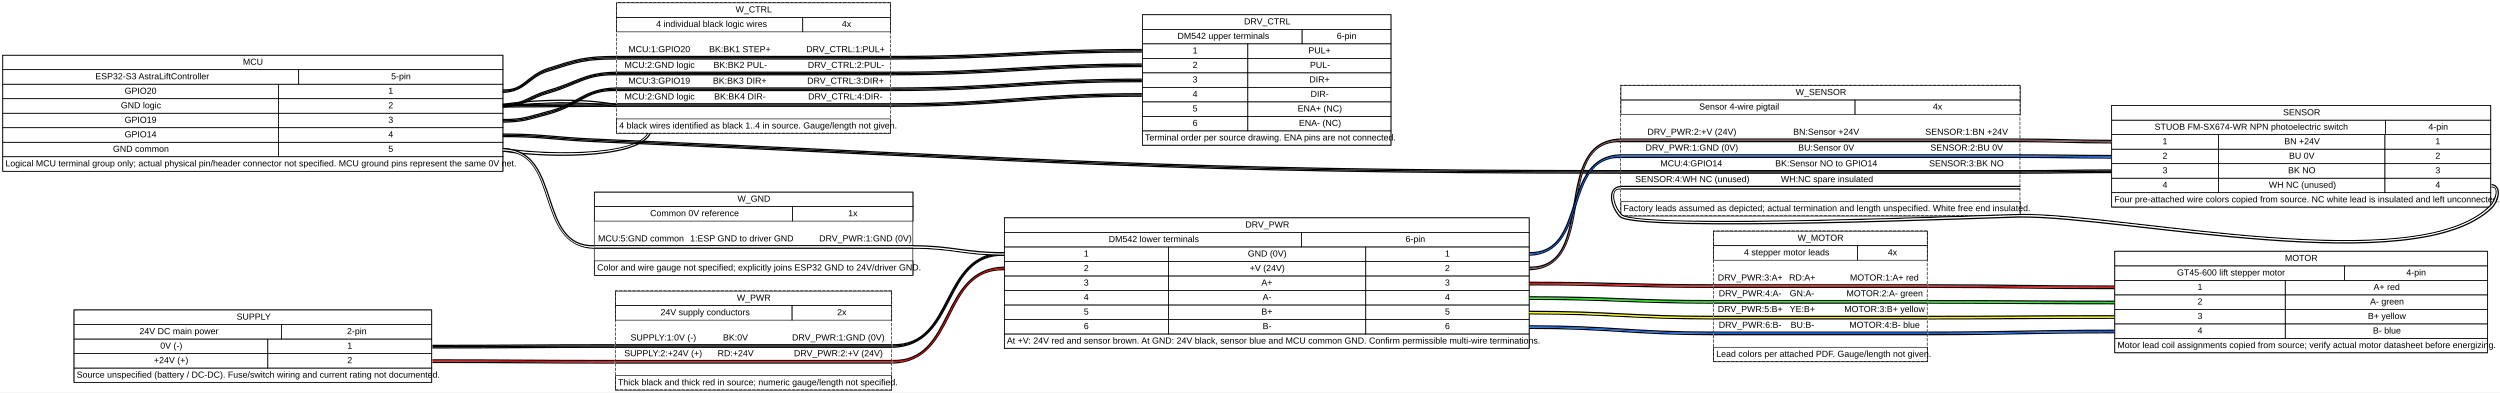
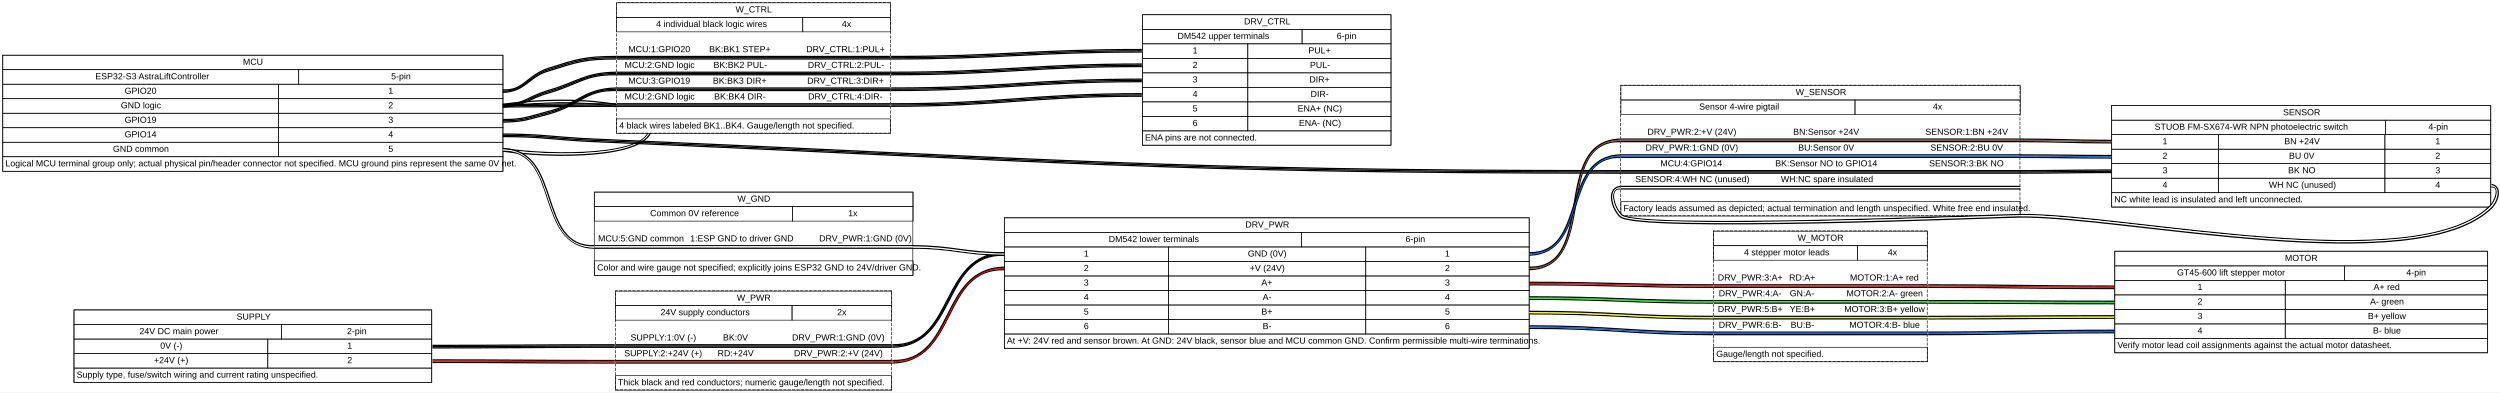
<svg xmlns="http://www.w3.org/2000/svg" width="3963pt" height="622pt" viewBox="0.00 0.00 3962.95 622.00">
  <g id="graph0" class="graph" transform="scale(1 1) rotate(0) translate(4 618)">
    <polygon fill="#ffffff" stroke="transparent" points="-4,4 -4,-618 3958.95,-618 3958.95,4 -4,4" />
    <g id="node1" class="node">
      <polygon fill="#ffffff" stroke="black" points="793,-530.5 0,-530.5 0,-346.5 793,-346.5 793,-530.5" />
      <polygon fill="none" stroke="black" points="0.5,-507.5 0.5,-530.5 793.5,-530.5 793.5,-507.5 0.5,-507.5" />
      <text text-anchor="start" x="381" y="-515.3" font-family="arial" font-size="14.00">MCU</text>
      <polygon fill="none" stroke="black" points="0.5,-484.5 0.5,-507.5 469.5,-507.5 469.5,-484.5 0.5,-484.5" />
      <text text-anchor="start" x="147" y="-492.3" font-family="arial" font-size="14.00">ESP32-S3 AstraLiftController</text>
      <polygon fill="none" stroke="black" points="469.5,-484.5 469.5,-507.5 793.5,-507.5 793.5,-484.5 469.5,-484.5" />
      <text text-anchor="start" x="616" y="-492.3" font-family="arial" font-size="14.00">5-pin</text>
      <polygon fill="none" stroke="black" points="0.5,-461.5 0.5,-484.5 437.5,-484.5 437.5,-461.5 0.5,-461.5" />
      <text text-anchor="start" x="193.5" y="-469.3" font-family="arial" font-size="14.00">GPIO20</text>
      <polygon fill="none" stroke="black" points="437.5,-461.5 437.5,-484.5 793.5,-484.5 793.5,-461.5 437.5,-461.5" />
      <text text-anchor="start" x="611.5" y="-469.3" font-family="arial" font-size="14.00">1</text>
      <polygon fill="none" stroke="black" points="0.5,-438.5 0.5,-461.5 437.5,-461.5 437.5,-438.5 0.5,-438.5" />
      <text text-anchor="start" x="187.5" y="-446.3" font-family="arial" font-size="14.00">GND logic</text>
      <polygon fill="none" stroke="black" points="437.5,-438.5 437.5,-461.5 793.5,-461.5 793.5,-438.5 437.5,-438.5" />
      <text text-anchor="start" x="611.5" y="-446.3" font-family="arial" font-size="14.00">2</text>
      <polygon fill="none" stroke="black" points="0.5,-415.5 0.5,-438.5 437.5,-438.5 437.5,-415.5 0.5,-415.5" />
      <text text-anchor="start" x="193.5" y="-423.3" font-family="arial" font-size="14.00">GPIO19</text>
      <polygon fill="none" stroke="black" points="437.5,-415.5 437.5,-438.5 793.5,-438.5 793.5,-415.5 437.5,-415.5" />
      <text text-anchor="start" x="611.5" y="-423.3" font-family="arial" font-size="14.00">3</text>
      <polygon fill="none" stroke="black" points="0.5,-392.5 0.5,-415.5 437.5,-415.5 437.5,-392.5 0.5,-392.5" />
      <text text-anchor="start" x="193.5" y="-400.3" font-family="arial" font-size="14.00">GPIO14</text>
      <polygon fill="none" stroke="black" points="437.5,-392.5 437.5,-415.5 793.5,-415.5 793.5,-392.5 437.5,-392.5" />
      <text text-anchor="start" x="611.5" y="-400.3" font-family="arial" font-size="14.00">4</text>
      <polygon fill="none" stroke="black" points="0.5,-369.5 0.5,-392.5 437.5,-392.5 437.5,-369.5 0.5,-369.5" />
      <text text-anchor="start" x="175" y="-377.3" font-family="arial" font-size="14.00">GND common</text>
      <polygon fill="none" stroke="black" points="437.5,-369.5 437.5,-392.5 793.5,-392.5 793.5,-369.5 437.5,-369.5" />
      <text text-anchor="start" x="611.5" y="-377.3" font-family="arial" font-size="14.00">5</text>
      <polygon fill="none" stroke="black" points="0.5,-346.5 0.5,-369.5 793.5,-369.5 793.5,-346.5 0.5,-346.5" />
      <text text-anchor="start" x="4.5" y="-354.3" font-family="arial" font-size="14.00">Logical MCU terminal group only; actual physical pin/header connector not specified. MCU ground pins represent the same 0V net.</text>
    </g>
    <g id="edge1" class="edge">
      <path fill="none" stroke="#000000" stroke-width="2" d="M793.81,-448.52C871,-460.5 1027,-460.5 1025,-415.5 1027,-370.5 871,-370.5 793.81,-382.48" />
      <path fill="none" stroke="#ffffff" stroke-width="2" d="M793.5,-450.5C871,-462.5 1027,-462.5 1027,-415.5 1027,-368.5 871,-368.5 793.5,-380.5" />
      <path fill="none" stroke="#000000" stroke-width="2" d="M793.19,-452.48C871,-464.5 1027,-464.5 1029,-415.5 1027,-366.5 871,-366.5 793.19,-378.52" />
      <text text-anchor="middle" x="1029" y="-434.8" font-family="arial" font-size="14.00"> </text>
    </g>
    <g id="node7" class="node">
      <polygon fill="#ffffff" stroke="black" stroke-dasharray="5,2" points="1407.5,-614 973.5,-614 973.5,-407 1407.5,-407 1407.5,-614" />
      <polygon fill="none" stroke="black" points="973.5,-590.5 973.5,-613.5 1407.5,-613.5 1407.5,-590.5 973.5,-590.5" />
      <text text-anchor="start" x="1162" y="-598.3" font-family="arial" font-size="14.00">W_CTRL</text>
      <polygon fill="none" stroke="black" points="973.5,-567.5 973.5,-590.5 1268.5,-590.5 1268.5,-567.5 973.5,-567.5" />
      <text text-anchor="start" x="1036" y="-575.3" font-family="arial" font-size="14.00">4 individual black logic wires</text>
      <polygon fill="none" stroke="black" points="1268.5,-567.5 1268.5,-590.5 1407.5,-590.5 1407.5,-567.5 1268.5,-567.5" />
      <text text-anchor="start" x="1330.5" y="-575.3" font-family="arial" font-size="14.00">4x</text>
      <text text-anchor="start" x="1038.5" y="-554.3" font-family="arial" font-size="14.00"> </text>
      <text text-anchor="start" x="992" y="-535.3" font-family="arial" font-size="14.00">MCU:1:GPIO20</text>
      <text text-anchor="start" x="1120" y="-535.3" font-family="arial" font-size="14.00">     BK:BK1 STEP+    </text>
      <text text-anchor="start" x="1274" y="-535.3" font-family="arial" font-size="14.00">DRV_CTRL:1:PUL+</text>
      <polygon fill="#000000" stroke="transparent" points="973.5,-527.5 973.5,-529.5 1407.5,-529.5 1407.5,-527.5 973.5,-527.5" />
      <polygon fill="#000000" stroke="transparent" points="973.5,-525.5 973.5,-527.5 1407.5,-527.5 1407.5,-525.5 973.5,-525.5" />
      <polygon fill="#000000" stroke="transparent" points="973.5,-523.5 973.5,-525.5 1407.5,-525.5 1407.5,-523.5 973.5,-523.5" />
      <text text-anchor="start" x="986" y="-510.3" font-family="arial" font-size="14.00">MCU:2:GND logic</text>
      <text text-anchor="start" x="1127" y="-510.3" font-family="arial" font-size="14.00">     BK:BK2 PUL-    </text>
      <text text-anchor="start" x="1276.5" y="-510.3" font-family="arial" font-size="14.00">DRV_CTRL:2:PUL-</text>
      <polygon fill="#000000" stroke="transparent" points="973.5,-502.5 973.5,-504.5 1407.5,-504.5 1407.5,-502.5 973.5,-502.5" />
      <polygon fill="#000000" stroke="transparent" points="973.5,-500.5 973.5,-502.5 1407.5,-502.5 1407.5,-500.5 973.5,-500.5" />
      <polygon fill="#000000" stroke="transparent" points="973.5,-498.5 973.5,-500.5 1407.5,-500.5 1407.5,-498.5 973.5,-498.5" />
      <text text-anchor="start" x="992" y="-485.3" font-family="arial" font-size="14.00">MCU:3:GPIO19</text>
      <text text-anchor="start" x="1126" y="-485.3" font-family="arial" font-size="14.00">     BK:BK3 DIR+    </text>
      <text text-anchor="start" x="1275.5" y="-485.3" font-family="arial" font-size="14.00">DRV_CTRL:3:DIR+</text>
      <polygon fill="#000000" stroke="transparent" points="973.5,-477.5 973.5,-479.5 1407.5,-479.5 1407.5,-477.5 973.5,-477.5" />
      <polygon fill="#000000" stroke="transparent" points="973.5,-475.5 973.5,-477.5 1407.5,-477.5 1407.5,-475.5 973.5,-475.5" />
      <polygon fill="#000000" stroke="transparent" points="973.5,-473.5 973.5,-475.5 1407.5,-475.5 1407.5,-473.5 973.5,-473.5" />
      <text text-anchor="start" x="986" y="-460.3" font-family="arial" font-size="14.00">MCU:2:GND logic</text>
      <text text-anchor="start" x="1128" y="-460.3" font-family="arial" font-size="14.00">     BK:BK4 DIR-    </text>
      <text text-anchor="start" x="1277" y="-460.3" font-family="arial" font-size="14.00">DRV_CTRL:4:DIR-</text>
      <polygon fill="#000000" stroke="transparent" points="973.5,-452.5 973.5,-454.5 1407.5,-454.5 1407.5,-452.5 973.5,-452.5" />
      <polygon fill="#000000" stroke="transparent" points="973.5,-450.5 973.5,-452.5 1407.5,-452.5 1407.5,-450.5 973.5,-450.5" />
      <polygon fill="#000000" stroke="transparent" points="973.5,-448.5 973.5,-450.5 1407.5,-450.5 1407.5,-448.5 973.5,-448.5" />
      <text text-anchor="start" x="1038.5" y="-435.3" font-family="arial" font-size="14.00"> </text>
      <polygon fill="none" stroke="black" points="973.5,-406.5 973.5,-429.5 1407.5,-429.5 1407.5,-406.5 973.5,-406.5" />
-       <text text-anchor="start" x="977.5" y="-414.3" font-family="arial" font-size="14.00">4 black wires identified as black 1..4 in source. Gauge/length not given.</text>
+       <text text-anchor="start" x="977.5" y="-414.3" font-family="arial" font-size="14.00">4 black wires labeled BK1..BK4. Gauge/length not specified.</text>
    </g>
    <g id="edge2" class="edge">
      <path fill="none" stroke="#000000" stroke-width="2" d="M793,-471.5C830.37,-473.25 833.26,-496.52 865.61,-505.59 911.87,-520.32 924.62,-524.6 972.5,-524.5" />
      <path fill="none" stroke="#000000" stroke-width="2" d="M793,-473.5C828.39,-473.5 831.28,-496.77 865,-507.5 911.23,-522.21 923.98,-526.5 972.5,-526.5" />
      <path fill="none" stroke="#000000" stroke-width="2" d="M793,-475.5C826.4,-473.75 829.29,-497.02 864.39,-509.41 910.6,-524.11 923.34,-528.4 972.5,-528.5" />
    </g>
    <g id="edge4" class="edge">
      <path fill="none" stroke="#000000" stroke-width="2" d="M793,-448.5C828.25,-449.6 834.63,-462.36 865.55,-470.58 914.21,-485.05 924.67,-500.37 972.5,-499.5" />
      <path fill="none" stroke="#000000" stroke-width="2" d="M793,-450.5C826.46,-450.5 832.84,-463.25 865,-472.5 912.56,-486.18 923.01,-501.5 972.5,-501.5" />
      <path fill="none" stroke="#000000" stroke-width="2" d="M793,-452.5C824.67,-451.4 831.05,-464.15 864.45,-474.42 910.91,-487.3 921.36,-502.63 972.5,-503.5" />
    </g>
    <g id="edge6" class="edge">
      <path fill="none" stroke="#000000" stroke-width="2" d="M793,-424.5C826.95,-424.76 835.11,-429.44 866.51,-437.56 916.39,-451.54 924.29,-475.88 972.5,-474.5" />
      <path fill="none" stroke="#000000" stroke-width="2" d="M793,-426.5C825.95,-426.5 834.11,-431.18 866,-439.5 914.48,-452.15 922.39,-476.5 972.5,-476.5" />
      <path fill="none" stroke="#000000" stroke-width="2" d="M793,-428.5C824.96,-428.24 833.12,-432.91 865.49,-441.44 912.58,-452.77 920.49,-477.12 972.5,-478.5" />
    </g>
    <g id="edge8" class="edge">
      <path fill="none" stroke="#000000" stroke-width="2" d="M793,-448.5C872.88,-448.5 892.82,-449.5 972.5,-449.5" />
      <path fill="none" stroke="#000000" stroke-width="2" d="M793,-450.5C872.78,-450.5 892.72,-451.5 972.5,-451.5" />
      <path fill="none" stroke="#000000" stroke-width="2" d="M793,-452.5C872.68,-452.5 892.62,-453.5 972.5,-453.5" />
    </g>
    <g id="node10" class="node">
      <polygon fill="#ffffff" stroke="black" stroke-dasharray="5,2" points="3198,-483 2565,-483 2565,-276 3198,-276 3198,-483" />
      <polygon fill="none" stroke="black" points="2565.5,-459.5 2565.5,-482.5 3198.5,-482.5 3198.5,-459.5 2565.5,-459.5" />
      <text text-anchor="start" x="2842.5" y="-467.3" font-family="arial" font-size="14.00">W_SENSOR</text>
      <polygon fill="none" stroke="black" points="2565.5,-436.5 2565.5,-459.5 2936.5,-459.5 2936.5,-436.5 2565.5,-436.5" />
      <text text-anchor="start" x="2689.5" y="-444.3" font-family="arial" font-size="14.00">Sensor 4-wire pigtail</text>
      <polygon fill="none" stroke="black" points="2936.5,-436.5 2936.5,-459.5 3198.5,-459.5 3198.5,-436.5 2936.5,-436.5" />
      <text text-anchor="start" x="3060" y="-444.3" font-family="arial" font-size="14.00">4x</text>
      <text text-anchor="start" x="2674.5" y="-423.3" font-family="arial" font-size="14.00"> </text>
      <text text-anchor="start" x="2607.5" y="-404.3" font-family="arial" font-size="14.00">DRV_PWR:2:+V (24V)</text>
      <text text-anchor="start" x="2838.5" y="-404.3" font-family="arial" font-size="14.00">     BN:Sensor +24V    </text>
      <text text-anchor="start" x="3048" y="-404.3" font-family="arial" font-size="14.00">SENSOR:1:BN +24V</text>
      <polygon fill="#000000" stroke="transparent" points="2565.5,-396.5 2565.5,-398.5 3198.5,-398.5 3198.5,-396.5 2565.5,-396.5" />
      <polygon fill="#895956" stroke="transparent" points="2565.5,-394.5 2565.5,-396.5 3198.5,-396.5 3198.5,-394.5 2565.5,-394.5" />
      <polygon fill="#000000" stroke="transparent" points="2565.5,-392.5 2565.5,-394.5 3198.5,-394.5 3198.5,-392.5 2565.5,-392.5" />
      <text text-anchor="start" x="2604.5" y="-379.3" font-family="arial" font-size="14.00">DRV_PWR:1:GND (0V)</text>
      <text text-anchor="start" x="2846.5" y="-379.3" font-family="arial" font-size="14.00">     BU:Sensor 0V    </text>
      <text text-anchor="start" x="3056" y="-379.3" font-family="arial" font-size="14.00">SENSOR:2:BU 0V</text>
      <polygon fill="#000000" stroke="transparent" points="2565.5,-371.5 2565.5,-373.5 3198.5,-373.5 3198.5,-371.5 2565.5,-371.5" />
      <polygon fill="#0066ff" stroke="transparent" points="2565.5,-369.5 2565.5,-371.5 3198.5,-371.5 3198.5,-369.5 2565.5,-369.5" />
      <polygon fill="#000000" stroke="transparent" points="2565.5,-367.5 2565.5,-369.5 3198.5,-369.5 3198.5,-367.5 2565.5,-367.5" />
      <text text-anchor="start" x="2628" y="-354.3" font-family="arial" font-size="14.00">MCU:4:GPIO14</text>
      <text text-anchor="start" x="2810" y="-354.3" font-family="arial" font-size="14.00">     BK:Sensor NO to GPIO14    </text>
      <text text-anchor="start" x="3054" y="-354.3" font-family="arial" font-size="14.00">SENSOR:3:BK NO</text>
      <polygon fill="#000000" stroke="transparent" points="2565.5,-346.5 2565.5,-348.5 3198.5,-348.5 3198.5,-346.5 2565.5,-346.5" />
      <polygon fill="#000000" stroke="transparent" points="2565.5,-344.5 2565.5,-346.5 3198.5,-346.5 3198.5,-344.5 2565.5,-344.5" />
      <polygon fill="#000000" stroke="transparent" points="2565.5,-342.5 2565.5,-344.5 3198.5,-344.5 3198.5,-342.5 2565.5,-342.5" />
      <text text-anchor="start" x="2588" y="-329.3" font-family="arial" font-size="14.00">SENSOR:4:WH NC (unused)</text>
      <text text-anchor="start" x="2819" y="-329.3" font-family="arial" font-size="14.00">     WH:NC spare insulated    </text>
      <polygon fill="#000000" stroke="transparent" points="2565.5,-321.5 2565.5,-323.5 3198.5,-323.5 3198.5,-321.5 2565.5,-321.5" />
      <polygon fill="#ffffff" stroke="transparent" points="2565.5,-319.5 2565.5,-321.5 3198.5,-321.5 3198.5,-319.5 2565.5,-319.5" />
      <polygon fill="#000000" stroke="transparent" points="2565.5,-317.5 2565.5,-319.5 3198.5,-319.5 3198.5,-317.5 2565.5,-317.5" />
      <text text-anchor="start" x="2674.5" y="-304.3" font-family="arial" font-size="14.00"> </text>
      <polygon fill="none" stroke="black" points="2565.5,-275.5 2565.5,-298.5 3198.5,-298.5 3198.5,-275.5 2565.5,-275.5" />
      <text text-anchor="start" x="2569.5" y="-283.3" font-family="arial" font-size="14.00">Factory leads assumed as depicted; actual termination and length unspecified. White free end insulated.</text>
    </g>
    <g id="edge26" class="edge">
      <path fill="none" stroke="#000000" stroke-width="2" d="M793,-401.5C856.92,-401.6 872.89,-396.37 937.91,-393.5 1660.58,-362.47 1841.34,-343.51 2565,-343.5" />
      <path fill="none" stroke="#000000" stroke-width="2" d="M793,-403.5C857.54,-403.5 873.52,-398.27 938,-395.5 1660.79,-364.46 1841.55,-345.5 2565,-345.5" />
      <path fill="none" stroke="#000000" stroke-width="2" d="M793,-405.5C858.16,-405.4 874.14,-400.17 938.09,-397.5 1660.99,-366.45 1841.76,-347.49 2565,-347.5" />
    </g>
    <g id="node11" class="node">
      <polygon fill="#ffffff" stroke="black" points="1443,-313.5 938,-313.5 938,-181.5 1443,-181.5 1443,-313.5" />
      <polygon fill="none" stroke="black" points="938.5,-290.5 938.5,-313.5 1443.5,-313.5 1443.5,-290.5 938.5,-290.5" />
      <text text-anchor="start" x="1165" y="-298.3" font-family="arial" font-size="14.00">W_GND</text>
      <polygon fill="none" stroke="black" points="938.5,-267.5 938.5,-290.5 1252.5,-290.5 1252.5,-267.5 938.5,-267.5" />
      <text text-anchor="start" x="1026.5" y="-275.3" font-family="arial" font-size="14.00">Common 0V reference</text>
      <polygon fill="none" stroke="black" points="1252.5,-267.5 1252.5,-290.5 1443.5,-290.5 1443.5,-267.5 1252.5,-267.5" />
      <text text-anchor="start" x="1340.5" y="-275.3" font-family="arial" font-size="14.00">1x</text>
      <text text-anchor="start" x="1009.5" y="-254.3" font-family="arial" font-size="14.00"> </text>
      <text text-anchor="start" x="944" y="-235.3" font-family="arial" font-size="14.00">MCU:5:GND common</text>
      <text text-anchor="start" x="1090" y="-235.3" font-family="arial" font-size="14.00">     1:ESP GND to driver GND    </text>
      <text text-anchor="start" x="1294.5" y="-235.3" font-family="arial" font-size="14.00">DRV_PWR:1:GND (0V)</text>
      <polygon fill="#000000" stroke="transparent" points="938.5,-227.5 938.5,-229.5 1443.5,-229.5 1443.5,-227.5 938.5,-227.5" />
      <polygon fill="#ffffff" stroke="transparent" points="938.5,-225.5 938.5,-227.5 1443.5,-227.5 1443.5,-225.5 938.5,-225.5" />
      <polygon fill="#000000" stroke="transparent" points="938.5,-223.5 938.5,-225.5 1443.5,-225.5 1443.5,-223.5 938.5,-223.5" />
      <text text-anchor="start" x="1009.5" y="-210.3" font-family="arial" font-size="14.00"> </text>
      <polygon fill="none" stroke="black" points="938.5,-181.5 938.5,-204.5 1443.5,-204.5 1443.5,-181.5 938.5,-181.5" />
      <text text-anchor="start" x="942.5" y="-189.3" font-family="arial" font-size="14.00">Color and wire gauge not specified; explicitly joins ESP32 GND to 24V/driver GND.</text>
    </g>
    <g id="edge29" class="edge">
      <path fill="none" stroke="#000000" stroke-width="2" d="M793,-378.5C885.08,-381.04 842.06,-227.04 938,-224.5" />
      <path fill="none" stroke="#ffffff" stroke-width="2" d="M793,-380.5C887.01,-380.5 843.99,-226.5 938,-226.5" />
      <path fill="none" stroke="#000000" stroke-width="2" d="M793,-382.5C888.94,-379.96 845.92,-225.96 938,-228.5" />
    </g>
    <g id="node2" class="node">
      <polygon fill="#ffffff" stroke="black" points="2201,-595 1807,-595 1807,-388 2201,-388 2201,-595" />
      <polygon fill="none" stroke="black" points="1807,-571.5 1807,-594.5 2201,-594.5 2201,-571.5 1807,-571.5" />
      <text text-anchor="start" x="1968" y="-579.3" font-family="arial" font-size="14.00">DRV_CTRL</text>
      <polygon fill="none" stroke="black" points="1807,-548.5 1807,-571.5 2060,-571.5 2060,-548.5 1807,-548.5" />
      <text text-anchor="start" x="1862.5" y="-556.3" font-family="arial" font-size="14.00">DM542 upper terminals</text>
      <polygon fill="none" stroke="black" points="2060,-548.5 2060,-571.5 2201,-571.5 2201,-548.5 2060,-548.5" />
      <text text-anchor="start" x="2115" y="-556.3" font-family="arial" font-size="14.00">6-pin</text>
      <polygon fill="none" stroke="black" points="1807,-525.5 1807,-548.5 1974,-548.5 1974,-525.5 1807,-525.5" />
      <text text-anchor="start" x="1886.5" y="-533.3" font-family="arial" font-size="14.00">1</text>
      <polygon fill="none" stroke="black" points="1974,-525.5 1974,-548.5 2201,-548.5 2201,-525.5 1974,-525.5" />
      <text text-anchor="start" x="2070" y="-533.3" font-family="arial" font-size="14.00">PUL+</text>
      <polygon fill="none" stroke="black" points="1807,-502.5 1807,-525.5 1974,-525.5 1974,-502.5 1807,-502.5" />
      <text text-anchor="start" x="1886.5" y="-510.3" font-family="arial" font-size="14.00">2</text>
      <polygon fill="none" stroke="black" points="1974,-502.5 1974,-525.5 2201,-525.5 2201,-502.5 1974,-502.5" />
      <text text-anchor="start" x="2072.5" y="-510.3" font-family="arial" font-size="14.00">PUL-</text>
      <polygon fill="none" stroke="black" points="1807,-479.5 1807,-502.5 1974,-502.5 1974,-479.5 1807,-479.5" />
      <text text-anchor="start" x="1886.5" y="-487.3" font-family="arial" font-size="14.00">3</text>
      <polygon fill="none" stroke="black" points="1974,-479.5 1974,-502.5 2201,-502.5 2201,-479.5 1974,-479.5" />
      <text text-anchor="start" x="2071.5" y="-487.3" font-family="arial" font-size="14.00">DIR+</text>
      <polygon fill="none" stroke="black" points="1807,-456.5 1807,-479.5 1974,-479.5 1974,-456.5 1807,-456.5" />
      <text text-anchor="start" x="1886.5" y="-464.3" font-family="arial" font-size="14.00">4</text>
      <polygon fill="none" stroke="black" points="1974,-456.5 1974,-479.5 2201,-479.5 2201,-456.5 1974,-456.5" />
      <text text-anchor="start" x="2073.5" y="-464.3" font-family="arial" font-size="14.00">DIR-</text>
      <polygon fill="none" stroke="black" points="1807,-433.5 1807,-456.5 1974,-456.5 1974,-433.5 1807,-433.5" />
      <text text-anchor="start" x="1886.5" y="-441.3" font-family="arial" font-size="14.00">5</text>
      <polygon fill="none" stroke="black" points="1974,-433.5 1974,-456.5 2201,-456.5 2201,-433.5 1974,-433.5" />
      <text text-anchor="start" x="2053" y="-441.3" font-family="arial" font-size="14.00">ENA+ (NC)</text>
      <polygon fill="none" stroke="black" points="1807,-410.5 1807,-433.5 1974,-433.5 1974,-410.5 1807,-410.5" />
      <text text-anchor="start" x="1886.5" y="-418.3" font-family="arial" font-size="14.00">6</text>
      <polygon fill="none" stroke="black" points="1974,-410.5 1974,-433.5 2201,-433.5 2201,-410.5 1974,-410.5" />
      <text text-anchor="start" x="2055" y="-418.3" font-family="arial" font-size="14.00">ENA- (NC)</text>
      <polygon fill="none" stroke="black" points="1807,-387.5 1807,-410.5 2201,-410.5 2201,-387.5 1807,-387.5" />
-       <text text-anchor="start" x="1811" y="-395.3" font-family="arial" font-size="14.00">Terminal order per source drawing. ENA pins are not connected.</text>
+       <text text-anchor="start" x="1811" y="-395.3" font-family="arial" font-size="14.00">ENA pins are not connected.</text>
    </g>
    <g id="node3" class="node">
      <polygon fill="#ffffff" stroke="black" points="2420,-273 1588,-273 1588,-66 2420,-66 2420,-273" />
      <polygon fill="none" stroke="black" points="1588,-249.5 1588,-272.5 2420,-272.5 2420,-249.5 1588,-249.5" />
      <text text-anchor="start" x="1970" y="-257.3" font-family="arial" font-size="14.00">DRV_PWR</text>
      <polygon fill="none" stroke="black" points="1588,-226.5 1588,-249.5 2059,-249.5 2059,-226.5 1588,-226.5" />
      <text text-anchor="start" x="1753.5" y="-234.3" font-family="arial" font-size="14.00">DM542 lower terminals</text>
      <polygon fill="none" stroke="black" points="2059,-226.5 2059,-249.5 2420,-249.5 2420,-226.5 2059,-226.5" />
      <text text-anchor="start" x="2224" y="-234.3" font-family="arial" font-size="14.00">6-pin</text>
      <polygon fill="none" stroke="black" points="1588,-203.5 1588,-226.5 1848,-226.5 1848,-203.5 1588,-203.5" />
      <text text-anchor="start" x="1714" y="-211.3" font-family="arial" font-size="14.00">1</text>
      <polygon fill="none" stroke="black" points="1848,-203.5 1848,-226.5 2161,-226.5 2161,-203.5 1848,-203.5" />
      <text text-anchor="start" x="1974" y="-211.3" font-family="arial" font-size="14.00">GND (0V)</text>
      <polygon fill="none" stroke="black" points="2161,-203.5 2161,-226.5 2420,-226.5 2420,-203.5 2161,-203.5" />
      <text text-anchor="start" x="2286.5" y="-211.3" font-family="arial" font-size="14.00">1</text>
      <polygon fill="none" stroke="black" points="1588,-180.5 1588,-203.5 1848,-203.5 1848,-180.5 1588,-180.5" />
      <text text-anchor="start" x="1714" y="-188.3" font-family="arial" font-size="14.00">2</text>
      <polygon fill="none" stroke="black" points="1848,-180.5 1848,-203.5 2161,-203.5 2161,-180.5 1848,-180.5" />
      <text text-anchor="start" x="1977" y="-188.3" font-family="arial" font-size="14.00">+V (24V)</text>
      <polygon fill="none" stroke="black" points="2161,-180.5 2161,-203.5 2420,-203.5 2420,-180.5 2161,-180.5" />
      <text text-anchor="start" x="2286.5" y="-188.3" font-family="arial" font-size="14.00">2</text>
      <polygon fill="none" stroke="black" points="1588,-157.5 1588,-180.5 1848,-180.5 1848,-157.5 1588,-157.5" />
      <text text-anchor="start" x="1714" y="-165.3" font-family="arial" font-size="14.00">3</text>
      <polygon fill="none" stroke="black" points="1848,-157.5 1848,-180.5 2161,-180.5 2161,-157.5 1848,-157.5" />
      <text text-anchor="start" x="1995.5" y="-165.3" font-family="arial" font-size="14.00">A+</text>
      <polygon fill="none" stroke="black" points="2161,-157.5 2161,-180.5 2420,-180.5 2420,-157.5 2161,-157.5" />
      <text text-anchor="start" x="2286.5" y="-165.3" font-family="arial" font-size="14.00">3</text>
      <polygon fill="none" stroke="black" points="1588,-134.5 1588,-157.5 1848,-157.5 1848,-134.5 1588,-134.5" />
      <text text-anchor="start" x="1714" y="-142.3" font-family="arial" font-size="14.00">4</text>
      <polygon fill="none" stroke="black" points="1848,-134.5 1848,-157.5 2161,-157.5 2161,-134.5 1848,-134.5" />
      <text text-anchor="start" x="1997.5" y="-142.3" font-family="arial" font-size="14.00">A-</text>
      <polygon fill="none" stroke="black" points="2161,-134.5 2161,-157.5 2420,-157.5 2420,-134.5 2161,-134.5" />
      <text text-anchor="start" x="2286.5" y="-142.3" font-family="arial" font-size="14.00">4</text>
      <polygon fill="none" stroke="black" points="1588,-111.5 1588,-134.5 1848,-134.5 1848,-111.5 1588,-111.5" />
      <text text-anchor="start" x="1714" y="-119.3" font-family="arial" font-size="14.00">5</text>
      <polygon fill="none" stroke="black" points="1848,-111.5 1848,-134.5 2161,-134.5 2161,-111.5 1848,-111.5" />
      <text text-anchor="start" x="1995.5" y="-119.3" font-family="arial" font-size="14.00">B+</text>
      <polygon fill="none" stroke="black" points="2161,-111.5 2161,-134.5 2420,-134.5 2420,-111.5 2161,-111.5" />
      <text text-anchor="start" x="2286.5" y="-119.3" font-family="arial" font-size="14.00">5</text>
      <polygon fill="none" stroke="black" points="1588,-88.5 1588,-111.5 1848,-111.5 1848,-88.5 1588,-88.5" />
      <text text-anchor="start" x="1714" y="-96.3" font-family="arial" font-size="14.00">6</text>
      <polygon fill="none" stroke="black" points="1848,-88.5 1848,-111.5 2161,-111.5 2161,-88.5 1848,-88.5" />
      <text text-anchor="start" x="1997.5" y="-96.3" font-family="arial" font-size="14.00">B-</text>
      <polygon fill="none" stroke="black" points="2161,-88.5 2161,-111.5 2420,-111.5 2420,-88.5 2161,-88.5" />
      <text text-anchor="start" x="2286.5" y="-96.3" font-family="arial" font-size="14.00">6</text>
      <polygon fill="none" stroke="black" points="1588,-65.5 1588,-88.5 2420,-88.5 2420,-65.5 1588,-65.5" />
      <text text-anchor="start" x="1592" y="-73.3" font-family="arial" font-size="14.00">At +V: 24V red and sensor brown. At GND: 24V black, sensor blue and MCU common GND. Confirm permissible multi-wire terminations.</text>
    </g>
    <g id="node8" class="node">
      <polygon fill="#ffffff" stroke="black" stroke-dasharray="5,2" points="3051,-252 2712,-252 2712,-45 3051,-45 3051,-252" />
      <polygon fill="none" stroke="black" points="2712.5,-228.5 2712.5,-251.5 3051.5,-251.5 3051.5,-228.5 2712.5,-228.5" />
      <text text-anchor="start" x="2845.5" y="-236.3" font-family="arial" font-size="14.00">W_MOTOR</text>
      <polygon fill="none" stroke="black" points="2712.5,-205.5 2712.5,-228.5 2940.5,-228.5 2940.5,-205.5 2712.5,-205.5" />
      <text text-anchor="start" x="2760.5" y="-213.3" font-family="arial" font-size="14.00">4 stepper motor leads</text>
      <polygon fill="none" stroke="black" points="2940.5,-205.5 2940.5,-228.5 3051.5,-228.5 3051.5,-205.5 2940.5,-205.5" />
      <text text-anchor="start" x="2988.5" y="-213.3" font-family="arial" font-size="14.00">4x</text>
      <text text-anchor="start" x="2767" y="-192.3" font-family="arial" font-size="14.00"> </text>
      <text text-anchor="start" x="2719" y="-173.3" font-family="arial" font-size="14.00">DRV_PWR:3:A+</text>
      <text text-anchor="start" x="2832" y="-173.3" font-family="arial" font-size="14.00">     RD:A+    </text>
      <text text-anchor="start" x="2928.5" y="-173.3" font-family="arial" font-size="14.00">MOTOR:1:A+ red</text>
      <polygon fill="#000000" stroke="transparent" points="2712.5,-165.5 2712.5,-167.5 3051.5,-167.5 3051.5,-165.5 2712.5,-165.5" />
      <polygon fill="#ff0000" stroke="transparent" points="2712.5,-163.5 2712.5,-165.5 3051.5,-165.5 3051.5,-163.5 2712.5,-163.5" />
      <polygon fill="#000000" stroke="transparent" points="2712.5,-161.5 2712.5,-163.5 3051.5,-163.5 3051.5,-161.5 2712.5,-161.5" />
      <text text-anchor="start" x="2720.5" y="-148.3" font-family="arial" font-size="14.00">DRV_PWR:4:A-</text>
      <text text-anchor="start" x="2833" y="-148.3" font-family="arial" font-size="14.00">     GN:A-    </text>
      <text text-anchor="start" x="2923" y="-148.3" font-family="arial" font-size="14.00">MOTOR:2:A- green</text>
      <polygon fill="#000000" stroke="transparent" points="2712.5,-140.5 2712.5,-142.5 3051.5,-142.5 3051.5,-140.5 2712.5,-140.5" />
      <polygon fill="#00ff00" stroke="transparent" points="2712.5,-138.5 2712.5,-140.5 3051.5,-140.5 3051.5,-138.5 2712.5,-138.5" />
      <polygon fill="#000000" stroke="transparent" points="2712.5,-136.5 2712.5,-138.5 3051.5,-138.5 3051.5,-136.5 2712.5,-136.5" />
      <text text-anchor="start" x="2719" y="-123.3" font-family="arial" font-size="14.00">DRV_PWR:5:B+</text>
      <text text-anchor="start" x="2833" y="-123.3" font-family="arial" font-size="14.00">     YE:B+    </text>
      <text text-anchor="start" x="2919.5" y="-123.3" font-family="arial" font-size="14.00">MOTOR:3:B+ yellow</text>
      <polygon fill="#000000" stroke="transparent" points="2712.5,-115.5 2712.5,-117.5 3051.5,-117.5 3051.5,-115.5 2712.5,-115.5" />
      <polygon fill="#ffff00" stroke="transparent" points="2712.5,-113.5 2712.5,-115.5 3051.5,-115.5 3051.5,-113.5 2712.5,-113.5" />
      <polygon fill="#000000" stroke="transparent" points="2712.5,-111.5 2712.5,-113.5 3051.5,-113.5 3051.5,-111.5 2712.5,-111.5" />
      <text text-anchor="start" x="2720.5" y="-98.3" font-family="arial" font-size="14.00">DRV_PWR:6:B-</text>
      <text text-anchor="start" x="2834.5" y="-98.3" font-family="arial" font-size="14.00">     BU:B-    </text>
      <text text-anchor="start" x="2927.5" y="-98.3" font-family="arial" font-size="14.00">MOTOR:4:B- blue</text>
      <polygon fill="#000000" stroke="transparent" points="2712.5,-90.5 2712.5,-92.5 3051.5,-92.5 3051.5,-90.5 2712.5,-90.5" />
      <polygon fill="#0066ff" stroke="transparent" points="2712.5,-88.5 2712.5,-90.5 3051.5,-90.5 3051.5,-88.5 2712.5,-88.5" />
      <polygon fill="#000000" stroke="transparent" points="2712.5,-86.5 2712.5,-88.5 3051.5,-88.5 3051.5,-86.5 2712.5,-86.5" />
      <text text-anchor="start" x="2767" y="-73.3" font-family="arial" font-size="14.00"> </text>
      <polygon fill="none" stroke="black" points="2712.5,-44.5 2712.5,-67.5 3051.5,-67.5 3051.5,-44.5 2712.5,-44.5" />
-       <text text-anchor="start" x="2716.5" y="-52.3" font-family="arial" font-size="14.00">Lead colors per attached PDF. Gauge/length not given.</text>
+       <text text-anchor="start" x="2716.5" y="-52.3" font-family="arial" font-size="14.00">Gauge/length not specified.</text>
    </g>
    <g id="edge10" class="edge">
      <path fill="none" stroke="#000000" stroke-width="2" d="M2420,-166.5C2549.32,-166.52 2581.69,-162.52 2711.5,-162.5" />
      <path fill="none" stroke="#ff0000" stroke-width="2" d="M2420,-168.5C2549.57,-168.5 2581.93,-164.5 2711.5,-164.5" />
      <path fill="none" stroke="#000000" stroke-width="2" d="M2420,-170.5C2549.81,-170.48 2582.18,-166.48 2711.5,-166.5" />
    </g>
    <g id="edge12" class="edge">
      <path fill="none" stroke="#000000" stroke-width="2" d="M2420,-143.5C2549.22,-143.53 2581.55,-137.53 2711.5,-137.5" />
      <path fill="none" stroke="#00ff00" stroke-width="2" d="M2420,-145.5C2549.58,-145.5 2581.92,-139.5 2711.5,-139.5" />
      <path fill="none" stroke="#000000" stroke-width="2" d="M2420,-147.5C2549.95,-147.47 2582.28,-141.47 2711.5,-141.5" />
    </g>
    <g id="edge14" class="edge">
      <path fill="none" stroke="#000000" stroke-width="2" d="M2420,-120.5C2549.12,-120.56 2581.41,-112.56 2711.5,-112.5" />
      <path fill="none" stroke="#ffff00" stroke-width="2" d="M2420,-122.5C2549.6,-122.5 2581.9,-114.5 2711.5,-114.5" />
      <path fill="none" stroke="#000000" stroke-width="2" d="M2420,-124.5C2550.09,-124.44 2582.38,-116.44 2711.5,-116.5" />
    </g>
    <g id="edge16" class="edge">
      <path fill="none" stroke="#000000" stroke-width="2" d="M2420,-97.5C2549.04,-97.59 2581.28,-87.59 2711.5,-87.5" />
      <path fill="none" stroke="#0066ff" stroke-width="2" d="M2420,-99.5C2549.63,-99.5 2581.87,-89.5 2711.5,-89.5" />
      <path fill="none" stroke="#000000" stroke-width="2" d="M2420,-101.5C2550.22,-101.41 2582.46,-91.41 2711.5,-91.5" />
    </g>
    <g id="edge22" class="edge">
      <path fill="none" stroke="#000000" stroke-width="2" d="M2420,-190.5C2532.75,-193.21 2456,-396.21 2565,-393.5" />
      <path fill="none" stroke="#895956" stroke-width="2" d="M2420,-192.5C2530.87,-192.5 2454.13,-395.5 2565,-395.5" />
      <path fill="none" stroke="#000000" stroke-width="2" d="M2420,-194.5C2529,-191.79 2452.25,-394.79 2565,-397.5" />
    </g>
    <g id="edge24" class="edge">
      <path fill="none" stroke="#000000" stroke-width="2" d="M2420,-213.5C2516.26,-216.04 2472.59,-371.04 2565,-368.5" />
      <path fill="none" stroke="#0066ff" stroke-width="2" d="M2420,-215.5C2514.33,-215.5 2470.67,-370.5 2565,-370.5" />
      <path fill="none" stroke="#000000" stroke-width="2" d="M2420,-217.5C2512.41,-214.96 2468.74,-369.96 2565,-372.5" />
    </g>
    <g id="node4" class="node">
      <polygon fill="#ffffff" stroke="black" points="3939,-220 3348,-220 3348,-59 3939,-59 3939,-220" />
      <polygon fill="none" stroke="black" points="3348.5,-196.5 3348.5,-219.5 3939.5,-219.5 3939.5,-196.5 3348.5,-196.5" />
      <text text-anchor="start" x="3618" y="-204.3" font-family="arial" font-size="14.00">MOTOR</text>
      <polygon fill="none" stroke="black" points="3348.5,-173.5 3348.5,-196.5 3712.5,-196.5 3712.5,-173.5 3348.5,-173.5" />
      <text text-anchor="start" x="3447" y="-181.3" font-family="arial" font-size="14.00">GT45-600 lift stepper motor</text>
      <polygon fill="none" stroke="black" points="3712.5,-173.5 3712.5,-196.5 3939.5,-196.5 3939.5,-173.5 3712.5,-173.5" />
      <text text-anchor="start" x="3810.5" y="-181.3" font-family="arial" font-size="14.00">4-pin</text>
      <polygon fill="none" stroke="black" points="3348.5,-150.5 3348.5,-173.5 3618.5,-173.5 3618.5,-150.5 3348.5,-150.5" />
      <text text-anchor="start" x="3479.5" y="-158.3" font-family="arial" font-size="14.00">1</text>
      <polygon fill="none" stroke="black" points="3618.5,-150.5 3618.5,-173.5 3939.5,-173.5 3939.5,-150.5 3618.5,-150.5" />
      <text text-anchor="start" x="3758.5" y="-158.3" font-family="arial" font-size="14.00">A+ red</text>
      <polygon fill="none" stroke="black" points="3348.5,-127.5 3348.5,-150.5 3618.5,-150.5 3618.5,-127.5 3348.5,-127.5" />
      <text text-anchor="start" x="3479.5" y="-135.3" font-family="arial" font-size="14.00">2</text>
      <polygon fill="none" stroke="black" points="3618.5,-127.5 3618.5,-150.5 3939.5,-150.5 3939.5,-127.5 3618.5,-127.5" />
      <text text-anchor="start" x="3753" y="-135.3" font-family="arial" font-size="14.00">A- green</text>
      <polygon fill="none" stroke="black" points="3348.5,-104.5 3348.5,-127.5 3618.5,-127.5 3618.5,-104.5 3348.5,-104.5" />
      <text text-anchor="start" x="3479.5" y="-112.3" font-family="arial" font-size="14.00">3</text>
      <polygon fill="none" stroke="black" points="3618.5,-104.5 3618.5,-127.5 3939.5,-127.5 3939.5,-104.5 3618.5,-104.5" />
      <text text-anchor="start" x="3749.5" y="-112.3" font-family="arial" font-size="14.00">B+ yellow</text>
      <polygon fill="none" stroke="black" points="3348.5,-81.5 3348.5,-104.5 3618.5,-104.5 3618.5,-81.5 3348.5,-81.5" />
      <text text-anchor="start" x="3479.5" y="-89.3" font-family="arial" font-size="14.00">4</text>
      <polygon fill="none" stroke="black" points="3618.5,-81.5 3618.5,-104.5 3939.5,-104.5 3939.5,-81.5 3618.5,-81.5" />
      <text text-anchor="start" x="3757.5" y="-89.3" font-family="arial" font-size="14.00">B- blue</text>
      <polygon fill="none" stroke="black" points="3348.5,-58.5 3348.5,-81.5 3939.5,-81.5 3939.5,-58.5 3348.5,-58.5" />
-       <text text-anchor="start" x="3352.5" y="-66.3" font-family="arial" font-size="14.00">Motor lead coil assignments copied from source; verify actual motor datasheet before energizing.</text>
+       <text text-anchor="start" x="3352.5" y="-66.3" font-family="arial" font-size="14.00">Verify motor lead coil assignments against the actual motor datasheet.</text>
    </g>
    <g id="node5" class="node">
      <polygon fill="#ffffff" stroke="black" points="680,-127 113,-127 113,-12 680,-12 680,-127" />
      <polygon fill="none" stroke="black" points="113.5,-103.5 113.5,-126.5 680.5,-126.5 680.5,-103.5 113.5,-103.5" />
      <text text-anchor="start" x="371" y="-111.3" font-family="arial" font-size="14.00">SUPPLY</text>
      <polygon fill="none" stroke="black" points="113.5,-80.5 113.5,-103.5 442.5,-103.5 442.5,-80.5 113.5,-80.5" />
      <text text-anchor="start" x="217" y="-88.3" font-family="arial" font-size="14.00">24V DC main power</text>
      <polygon fill="none" stroke="black" points="442.5,-80.5 442.5,-103.5 680.5,-103.5 680.5,-80.5 442.5,-80.5" />
      <text text-anchor="start" x="546" y="-88.3" font-family="arial" font-size="14.00">2-pin</text>
      <polygon fill="none" stroke="black" points="113.5,-57.5 113.5,-80.5 420.5,-80.5 420.5,-57.5 113.5,-57.5" />
      <text text-anchor="start" x="250" y="-65.3" font-family="arial" font-size="14.00">0V (-)</text>
      <polygon fill="none" stroke="black" points="420.5,-57.5 420.5,-80.5 680.5,-80.5 680.5,-57.5 420.5,-57.5" />
      <text text-anchor="start" x="546.5" y="-65.3" font-family="arial" font-size="14.00">1</text>
      <polygon fill="none" stroke="black" points="113.5,-34.5 113.5,-57.5 420.5,-57.5 420.5,-34.5 113.5,-34.5" />
      <text text-anchor="start" x="240" y="-42.3" font-family="arial" font-size="14.00">+24V (+)</text>
      <polygon fill="none" stroke="black" points="420.5,-34.5 420.5,-57.5 680.5,-57.5 680.5,-34.5 420.5,-34.5" />
      <text text-anchor="start" x="546.5" y="-42.3" font-family="arial" font-size="14.00">2</text>
      <polygon fill="none" stroke="black" points="113.5,-11.5 113.5,-34.5 680.5,-34.5 680.5,-11.5 113.5,-11.5" />
-       <text text-anchor="start" x="117.5" y="-19.3" font-family="arial" font-size="14.00">Source unspecified (battery / DC-DC). Fuse/switch wiring and current rating not documented.</text>
+       <text text-anchor="start" x="117.5" y="-19.3" font-family="arial" font-size="14.00">Supply type, fuse/switch wiring and current rating unspecified.</text>
    </g>
    <g id="node9" class="node">
      <polygon fill="#ffffff" stroke="black" stroke-dasharray="5,2" points="1409.5,-157 971.5,-157 971.5,0 1409.5,0 1409.5,-157" />
      <polygon fill="none" stroke="black" points="971.5,-133.5 971.5,-156.5 1409.5,-156.5 1409.5,-133.5 971.5,-133.5" />
      <text text-anchor="start" x="1164" y="-141.3" font-family="arial" font-size="14.00">W_PWR</text>
      <polygon fill="none" stroke="black" points="971.5,-110.5 971.5,-133.5 1251.5,-133.5 1251.5,-110.5 971.5,-110.5" />
      <text text-anchor="start" x="1043" y="-118.3" font-family="arial" font-size="14.00">24V supply conductors</text>
      <polygon fill="none" stroke="black" points="1251.5,-110.5 1251.5,-133.5 1409.5,-133.5 1409.5,-110.5 1251.5,-110.5" />
      <text text-anchor="start" x="1323" y="-118.3" font-family="arial" font-size="14.00">2x</text>
      <text text-anchor="start" x="1043.5" y="-97.3" font-family="arial" font-size="14.00"> </text>
      <text text-anchor="start" x="995.5" y="-78.3" font-family="arial" font-size="14.00">SUPPLY:1:0V (-)</text>
      <text text-anchor="start" x="1142" y="-78.3" font-family="arial" font-size="14.00">     BK:0V    </text>
      <text text-anchor="start" x="1251.5" y="-78.3" font-family="arial" font-size="14.00">DRV_PWR:1:GND (0V)</text>
      <polygon fill="#000000" stroke="transparent" points="971.5,-70.5 971.5,-72.5 1409.5,-72.5 1409.5,-70.5 971.5,-70.5" />
      <polygon fill="#000000" stroke="transparent" points="971.5,-68.5 971.5,-70.5 1409.5,-70.5 1409.5,-68.5 971.5,-68.5" />
      <polygon fill="#000000" stroke="transparent" points="971.5,-66.5 971.5,-68.5 1409.5,-68.5 1409.5,-66.5 971.5,-66.5" />
      <text text-anchor="start" x="985.5" y="-53.3" font-family="arial" font-size="14.00">SUPPLY:2:+24V (+)</text>
      <text text-anchor="start" x="1133.5" y="-53.3" font-family="arial" font-size="14.00">     RD:+24V    </text>
      <text text-anchor="start" x="1254.5" y="-53.3" font-family="arial" font-size="14.00">DRV_PWR:2:+V (24V)</text>
      <polygon fill="#000000" stroke="transparent" points="971.5,-45.5 971.5,-47.5 1409.5,-47.5 1409.5,-45.5 971.5,-45.5" />
      <polygon fill="#ff0000" stroke="transparent" points="971.5,-43.5 971.5,-45.5 1409.5,-45.5 1409.5,-43.5 971.5,-43.5" />
      <polygon fill="#000000" stroke="transparent" points="971.5,-41.5 971.5,-43.5 1409.5,-43.5 1409.5,-41.5 971.5,-41.5" />
      <text text-anchor="start" x="1043.5" y="-28.3" font-family="arial" font-size="14.00"> </text>
      <polygon fill="none" stroke="black" points="971.5,0.5 971.5,-22.5 1409.5,-22.5 1409.5,0.5 971.5,0.5" />
-       <text text-anchor="start" x="975.5" y="-7.3" font-family="arial" font-size="14.00">Thick black and thick red in source; numeric gauge/length not specified.</text>
+       <text text-anchor="start" x="975.5" y="-7.3" font-family="arial" font-size="14.00">Thick black and red conductors; numeric gauge/length not specified.</text>
    </g>
    <g id="edge18" class="edge">
      <path fill="none" stroke="#000000" stroke-width="2" d="M681.5,-66.5C810.01,-66.5 842.12,-67.5 970.5,-67.5" />
      <path fill="none" stroke="#000000" stroke-width="2" d="M681.5,-68.5C809.95,-68.5 842.05,-69.5 970.5,-69.5" />
      <path fill="none" stroke="#000000" stroke-width="2" d="M681.5,-70.5C809.88,-70.5 841.99,-71.5 970.5,-71.5" />
    </g>
    <g id="edge20" class="edge">
      <path fill="none" stroke="#000000" stroke-width="2" d="M681.5,-43.5C809.88,-43.5 841.99,-42.5 970.5,-42.5" />
      <path fill="none" stroke="#ff0000" stroke-width="2" d="M681.5,-45.5C809.95,-45.5 842.05,-44.5 970.5,-44.5" />
      <path fill="none" stroke="#000000" stroke-width="2" d="M681.5,-47.5C810.01,-47.5 842.12,-46.5 970.5,-46.5" />
    </g>
    <g id="node6" class="node">
      <polygon fill="#ffffff" stroke="black" points="3944,-451 3343,-451 3343,-290 3944,-290 3944,-451" />
      <polygon fill="none" stroke="black" points="3343.5,-427.5 3343.5,-450.5 3944.5,-450.5 3944.5,-427.5 3343.5,-427.5" />
      <text text-anchor="start" x="3615" y="-435.3" font-family="arial" font-size="14.00">SENSOR</text>
      <polygon fill="none" stroke="black" points="3343.5,-404.5 3343.5,-427.5 3777.5,-427.5 3777.5,-404.5 3343.5,-404.5" />
      <text text-anchor="start" x="3411.5" y="-412.3" font-family="arial" font-size="14.00">STUOB FM-SX674-WR NPN photoelectric switch</text>
      <polygon fill="none" stroke="black" points="3777.5,-404.5 3777.5,-427.5 3944.5,-427.5 3944.5,-404.5 3777.5,-404.5" />
      <text text-anchor="start" x="3845.5" y="-412.3" font-family="arial" font-size="14.00">4-pin</text>
      <polygon fill="none" stroke="black" points="3343.5,-381.5 3343.5,-404.5 3512.5,-404.5 3512.5,-381.5 3343.5,-381.5" />
      <text text-anchor="start" x="3424" y="-389.3" font-family="arial" font-size="14.00">1</text>
      <polygon fill="none" stroke="black" points="3512.5,-381.5 3512.5,-404.5 3776.5,-404.5 3776.5,-381.5 3512.5,-381.5" />
      <text text-anchor="start" x="3617" y="-389.3" font-family="arial" font-size="14.00">BN +24V</text>
      <polygon fill="none" stroke="black" points="3776.5,-381.5 3776.5,-404.5 3944.5,-404.5 3944.5,-381.5 3776.5,-381.5" />
      <text text-anchor="start" x="3856.5" y="-389.3" font-family="arial" font-size="14.00">1</text>
      <polygon fill="none" stroke="black" points="3343.5,-358.5 3343.5,-381.5 3512.5,-381.5 3512.5,-358.5 3343.5,-358.5" />
      <text text-anchor="start" x="3424" y="-366.3" font-family="arial" font-size="14.00">2</text>
      <polygon fill="none" stroke="black" points="3512.5,-358.5 3512.5,-381.5 3776.5,-381.5 3776.5,-358.5 3512.5,-358.5" />
      <text text-anchor="start" x="3624.5" y="-366.3" font-family="arial" font-size="14.00">BU 0V</text>
      <polygon fill="none" stroke="black" points="3776.5,-358.5 3776.5,-381.5 3944.5,-381.5 3944.5,-358.5 3776.5,-358.5" />
      <text text-anchor="start" x="3856.5" y="-366.3" font-family="arial" font-size="14.00">2</text>
      <polygon fill="none" stroke="black" points="3343.5,-335.5 3343.5,-358.5 3512.5,-358.5 3512.5,-335.5 3343.5,-335.5" />
      <text text-anchor="start" x="3424" y="-343.3" font-family="arial" font-size="14.00">3</text>
      <polygon fill="none" stroke="black" points="3512.5,-335.5 3512.5,-358.5 3776.5,-358.5 3776.5,-335.5 3512.5,-335.5" />
      <text text-anchor="start" x="3623" y="-343.3" font-family="arial" font-size="14.00">BK NO</text>
      <polygon fill="none" stroke="black" points="3776.5,-335.5 3776.5,-358.5 3944.5,-358.5 3944.5,-335.5 3776.5,-335.5" />
      <text text-anchor="start" x="3856.5" y="-343.3" font-family="arial" font-size="14.00">3</text>
      <polygon fill="none" stroke="black" points="3343.5,-312.5 3343.5,-335.5 3512.5,-335.5 3512.5,-312.5 3343.5,-312.5" />
      <text text-anchor="start" x="3424" y="-320.3" font-family="arial" font-size="14.00">4</text>
      <polygon fill="none" stroke="black" points="3512.5,-312.5 3512.5,-335.5 3776.5,-335.5 3776.5,-312.5 3512.5,-312.5" />
      <text text-anchor="start" x="3592.5" y="-320.3" font-family="arial" font-size="14.00">WH NC (unused)</text>
      <polygon fill="none" stroke="black" points="3776.5,-312.5 3776.5,-335.5 3944.5,-335.5 3944.5,-312.5 3776.5,-312.5" />
      <text text-anchor="start" x="3856.5" y="-320.3" font-family="arial" font-size="14.00">4</text>
      <polygon fill="none" stroke="black" points="3343.5,-289.5 3343.5,-312.5 3944.5,-312.5 3944.5,-289.5 3343.5,-289.5" />
-       <text text-anchor="start" x="3347.5" y="-297.3" font-family="arial" font-size="14.00">Four pre-attached wire colors copied from source. NC white lead is insulated and left unconnected.</text>
+       <text text-anchor="start" x="3347.5" y="-297.3" font-family="arial" font-size="14.00">NC white lead is insulated and left unconnected.</text>
    </g>
    <g id="edge28" class="edge">
      <path fill="none" stroke="#000000" stroke-width="2" d="M3945.5,-321.5C3958.45,-323.95 3953.14,-300.92 3943.09,-291.42 3826.97,-175.28 3364.35,-279.51 3197.98,-278 3162.78,-277.67 2590.54,-253.43 2566.9,-277.43 2553.31,-290.25 2546.67,-320.92 2564.5,-318.5" />
      <path fill="none" stroke="#ffffff" stroke-width="2" d="M3945.5,-323.5C3960.4,-323.5 3955.09,-300.47 3944.5,-290 3826.53,-173.33 3363.91,-277.56 3198,-276 3162.86,-275.67 2590.62,-251.43 2565.5,-276 2551.36,-289.83 2544.72,-320.5 2564.5,-320.5" />
      <path fill="none" stroke="#000000" stroke-width="2" d="M3945.5,-325.5C3962.34,-323.05 3957.04,-300.03 3945.91,-288.58 3826.09,-171.38 3363.47,-275.6 3198.02,-274 3162.95,-273.67 2590.71,-249.44 2564.1,-274.57 2549.4,-289.41 2542.76,-320.08 2564.5,-322.5" />
    </g>
    <g id="edge3" class="edge">
      <path fill="none" stroke="#000000" stroke-width="2" d="M1408.5,-524.5C1585.72,-524.56 1629.75,-535.56 1806,-535.5" />
      <path fill="none" stroke="#000000" stroke-width="2" d="M1408.5,-526.5C1585.23,-526.5 1629.27,-537.5 1806,-537.5" />
      <path fill="none" stroke="#000000" stroke-width="2" d="M1408.5,-528.5C1584.75,-528.44 1628.78,-539.44 1806,-539.5" />
    </g>
    <g id="edge5" class="edge">
      <path fill="none" stroke="#000000" stroke-width="2" d="M1408.5,-499.5C1585.83,-499.58 1629.81,-512.58 1806,-512.5" />
      <path fill="none" stroke="#000000" stroke-width="2" d="M1408.5,-501.5C1585.26,-501.5 1629.24,-514.5 1806,-514.5" />
      <path fill="none" stroke="#000000" stroke-width="2" d="M1408.5,-503.5C1584.69,-503.42 1628.67,-516.42 1806,-516.5" />
    </g>
    <g id="edge7" class="edge">
      <path fill="none" stroke="#000000" stroke-width="2" d="M1408.5,-474.5C1585.88,-474.59 1629.83,-488.59 1806,-488.5" />
      <path fill="none" stroke="#000000" stroke-width="2" d="M1408.5,-476.5C1585.28,-476.5 1629.22,-490.5 1806,-490.5" />
      <path fill="none" stroke="#000000" stroke-width="2" d="M1408.5,-478.5C1584.67,-478.41 1628.62,-492.41 1806,-492.5" />
    </g>
    <g id="edge9" class="edge">
      <path fill="none" stroke="#000000" stroke-width="2" d="M1408.5,-449.5C1585.99,-449.62 1629.88,-465.62 1806,-465.5" />
      <path fill="none" stroke="#000000" stroke-width="2" d="M1408.5,-451.5C1585.31,-451.5 1629.19,-467.5 1806,-467.5" />
      <path fill="none" stroke="#000000" stroke-width="2" d="M1408.5,-453.5C1584.62,-453.38 1628.51,-469.38 1806,-469.5" />
    </g>
    <g id="edge11" class="edge">
      <path fill="none" stroke="#000000" stroke-width="2" d="M3052.5,-162.5C3183.49,-162.5 3216.26,-160.5 3347.5,-160.5" />
      <path fill="none" stroke="#ff0000" stroke-width="2" d="M3052.5,-164.5C3183.61,-164.5 3216.39,-162.5 3347.5,-162.5" />
      <path fill="none" stroke="#000000" stroke-width="2" d="M3052.5,-166.5C3183.74,-166.5 3216.51,-164.5 3347.5,-164.5" />
    </g>
    <g id="edge13" class="edge">
      <path fill="none" stroke="#000000" stroke-width="2" d="M3052.5,-137.5C3183.55,-137.5 3216.33,-136.5 3347.5,-136.5" />
      <path fill="none" stroke="#00ff00" stroke-width="2" d="M3052.5,-139.5C3183.61,-139.5 3216.39,-138.5 3347.5,-138.5" />
      <path fill="none" stroke="#000000" stroke-width="2" d="M3052.5,-141.5C3183.67,-141.5 3216.45,-140.5 3347.5,-140.5" />
    </g>
    <g id="edge15" class="edge">
      <path fill="none" stroke="#000000" stroke-width="2" d="M3052.5,-112.5C3183.67,-112.5 3216.45,-113.5 3347.5,-113.5" />
      <path fill="none" stroke="#ffff00" stroke-width="2" d="M3052.5,-114.5C3183.61,-114.5 3216.39,-115.5 3347.5,-115.5" />
      <path fill="none" stroke="#000000" stroke-width="2" d="M3052.5,-116.5C3183.55,-116.5 3216.33,-117.5 3347.5,-117.5" />
    </g>
    <g id="edge17" class="edge">
      <path fill="none" stroke="#000000" stroke-width="2" d="M3052.5,-87.5C3183.8,-87.51 3216.56,-90.51 3347.5,-90.5" />
      <path fill="none" stroke="#0066ff" stroke-width="2" d="M3052.5,-89.5C3183.62,-89.5 3216.38,-92.5 3347.5,-92.5" />
      <path fill="none" stroke="#000000" stroke-width="2" d="M3052.5,-91.5C3183.44,-91.49 3216.2,-94.49 3347.5,-94.5" />
    </g>
    <g id="edge19" class="edge">
      <path fill="none" stroke="#000000" stroke-width="2" d="M1410.5,-67.5C1514.61,-69.86 1487.82,-215.86 1588,-213.5" />
      <path fill="none" stroke="#000000" stroke-width="2" d="M1410.5,-69.5C1512.65,-69.5 1485.85,-215.5 1588,-215.5" />
      <path fill="none" stroke="#000000" stroke-width="2" d="M1410.5,-71.5C1510.68,-69.14 1483.89,-215.14 1588,-217.5" />
    </g>
    <g id="edge21" class="edge">
      <path fill="none" stroke="#000000" stroke-width="2" d="M1410.5,-42.5C1515.18,-44.87 1487.25,-192.87 1588,-190.5" />
      <path fill="none" stroke="#ff0000" stroke-width="2" d="M1410.5,-44.5C1513.21,-44.5 1485.29,-192.5 1588,-192.5" />
      <path fill="none" stroke="#000000" stroke-width="2" d="M1410.5,-46.5C1511.25,-44.13 1483.32,-192.13 1588,-194.5" />
    </g>
    <g id="edge23" class="edge">
      <path fill="none" stroke="#000000" stroke-width="2" d="M3198,-393.5C3262.2,-393.52 3278.3,-391.52 3343,-391.5" />
      <path fill="none" stroke="#895956" stroke-width="2" d="M3198,-395.5C3262.45,-395.5 3278.55,-393.5 3343,-393.5" />
      <path fill="none" stroke="#000000" stroke-width="2" d="M3198,-397.5C3262.7,-397.48 3278.8,-395.48 3343,-395.5" />
    </g>
    <g id="edge25" class="edge">
      <path fill="none" stroke="#000000" stroke-width="2" d="M3198,-368.5C3262.32,-368.5 3278.43,-367.5 3343,-367.5" />
      <path fill="none" stroke="#0066ff" stroke-width="2" d="M3198,-370.5C3262.45,-370.5 3278.55,-369.5 3343,-369.5" />
      <path fill="none" stroke="#000000" stroke-width="2" d="M3198,-372.5C3262.57,-372.5 3278.68,-371.5 3343,-371.5" />
    </g>
    <g id="edge27" class="edge">
      <path fill="none" stroke="#000000" stroke-width="2" d="M3198,-343.5C3262.57,-343.5 3278.68,-344.5 3343,-344.5" />
      <path fill="none" stroke="#000000" stroke-width="2" d="M3198,-345.5C3262.45,-345.5 3278.55,-346.5 3343,-346.5" />
      <path fill="none" stroke="#000000" stroke-width="2" d="M3198,-347.5C3262.32,-347.5 3278.43,-348.5 3343,-348.5" />
    </g>
    <g id="edge30" class="edge">
      <path fill="none" stroke="#000000" stroke-width="2" d="M1443,-224.5C1506.48,-224.86 1522.22,-213.86 1588,-213.5" />
      <path fill="none" stroke="#ffffff" stroke-width="2" d="M1443,-226.5C1507.63,-226.5 1523.37,-215.5 1588,-215.5" />
      <path fill="none" stroke="#000000" stroke-width="2" d="M1443,-228.5C1508.78,-228.14 1524.52,-217.14 1588,-217.5" />
    </g>
  </g>
</svg>
